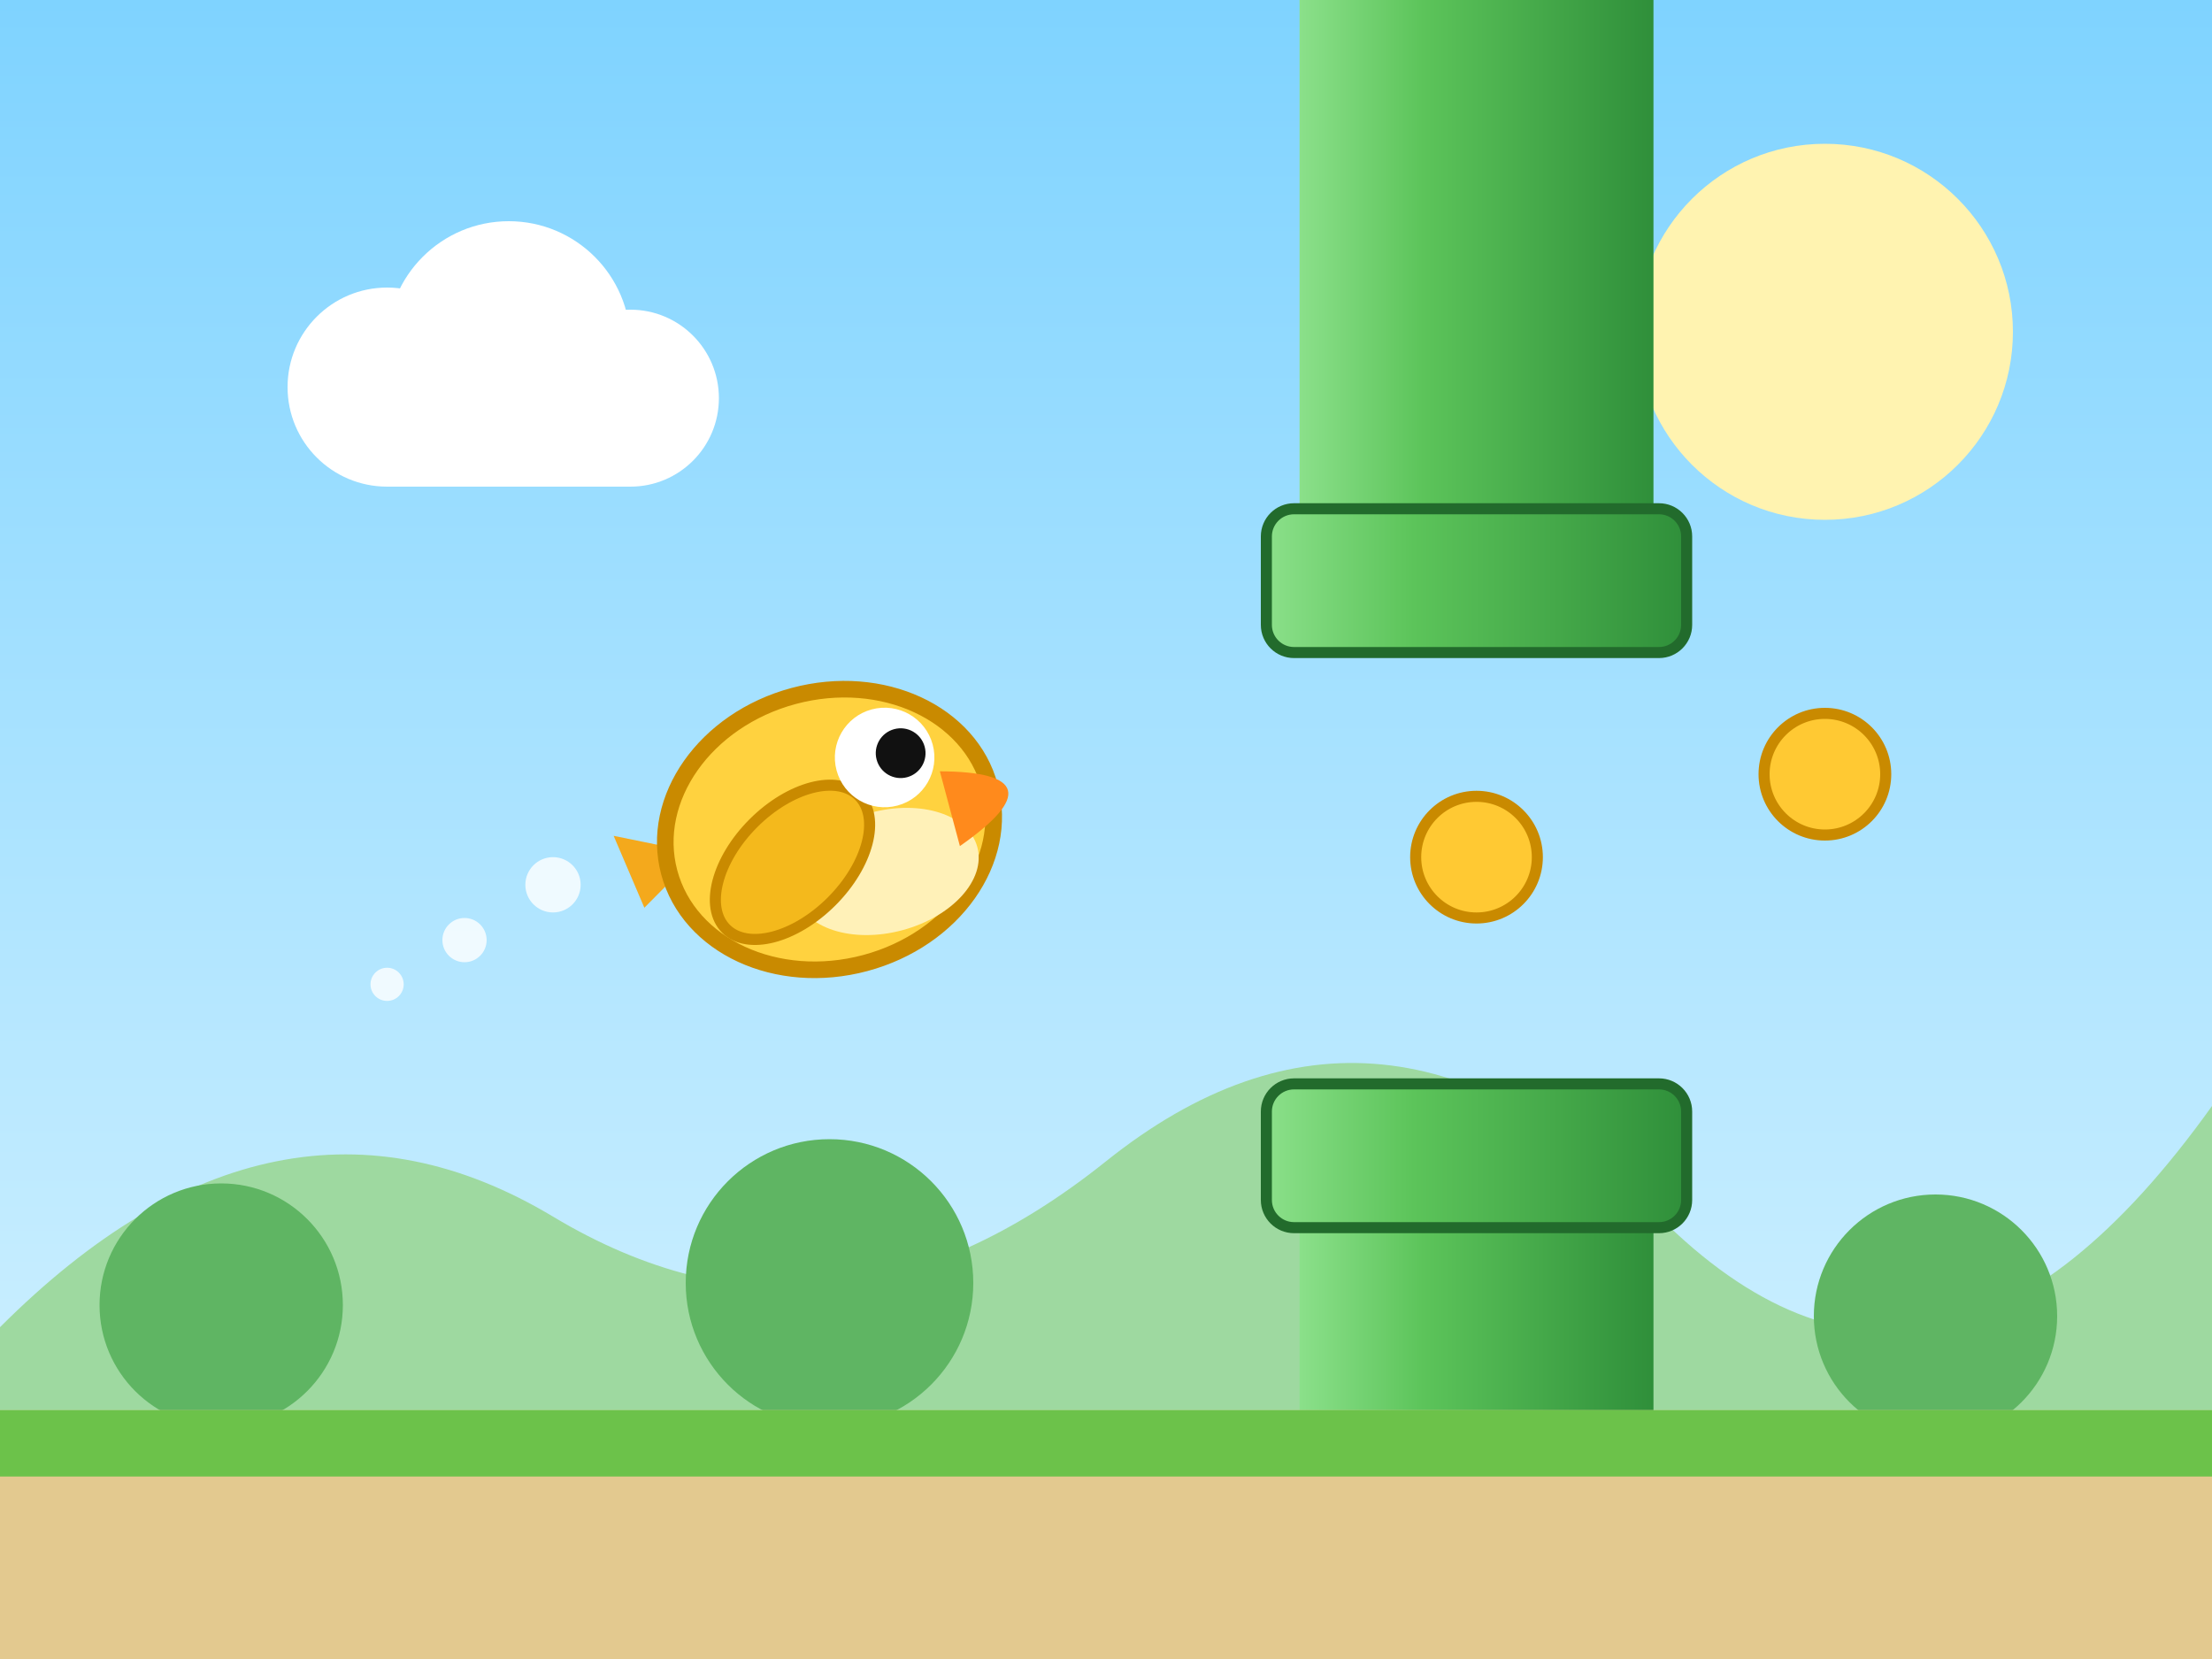
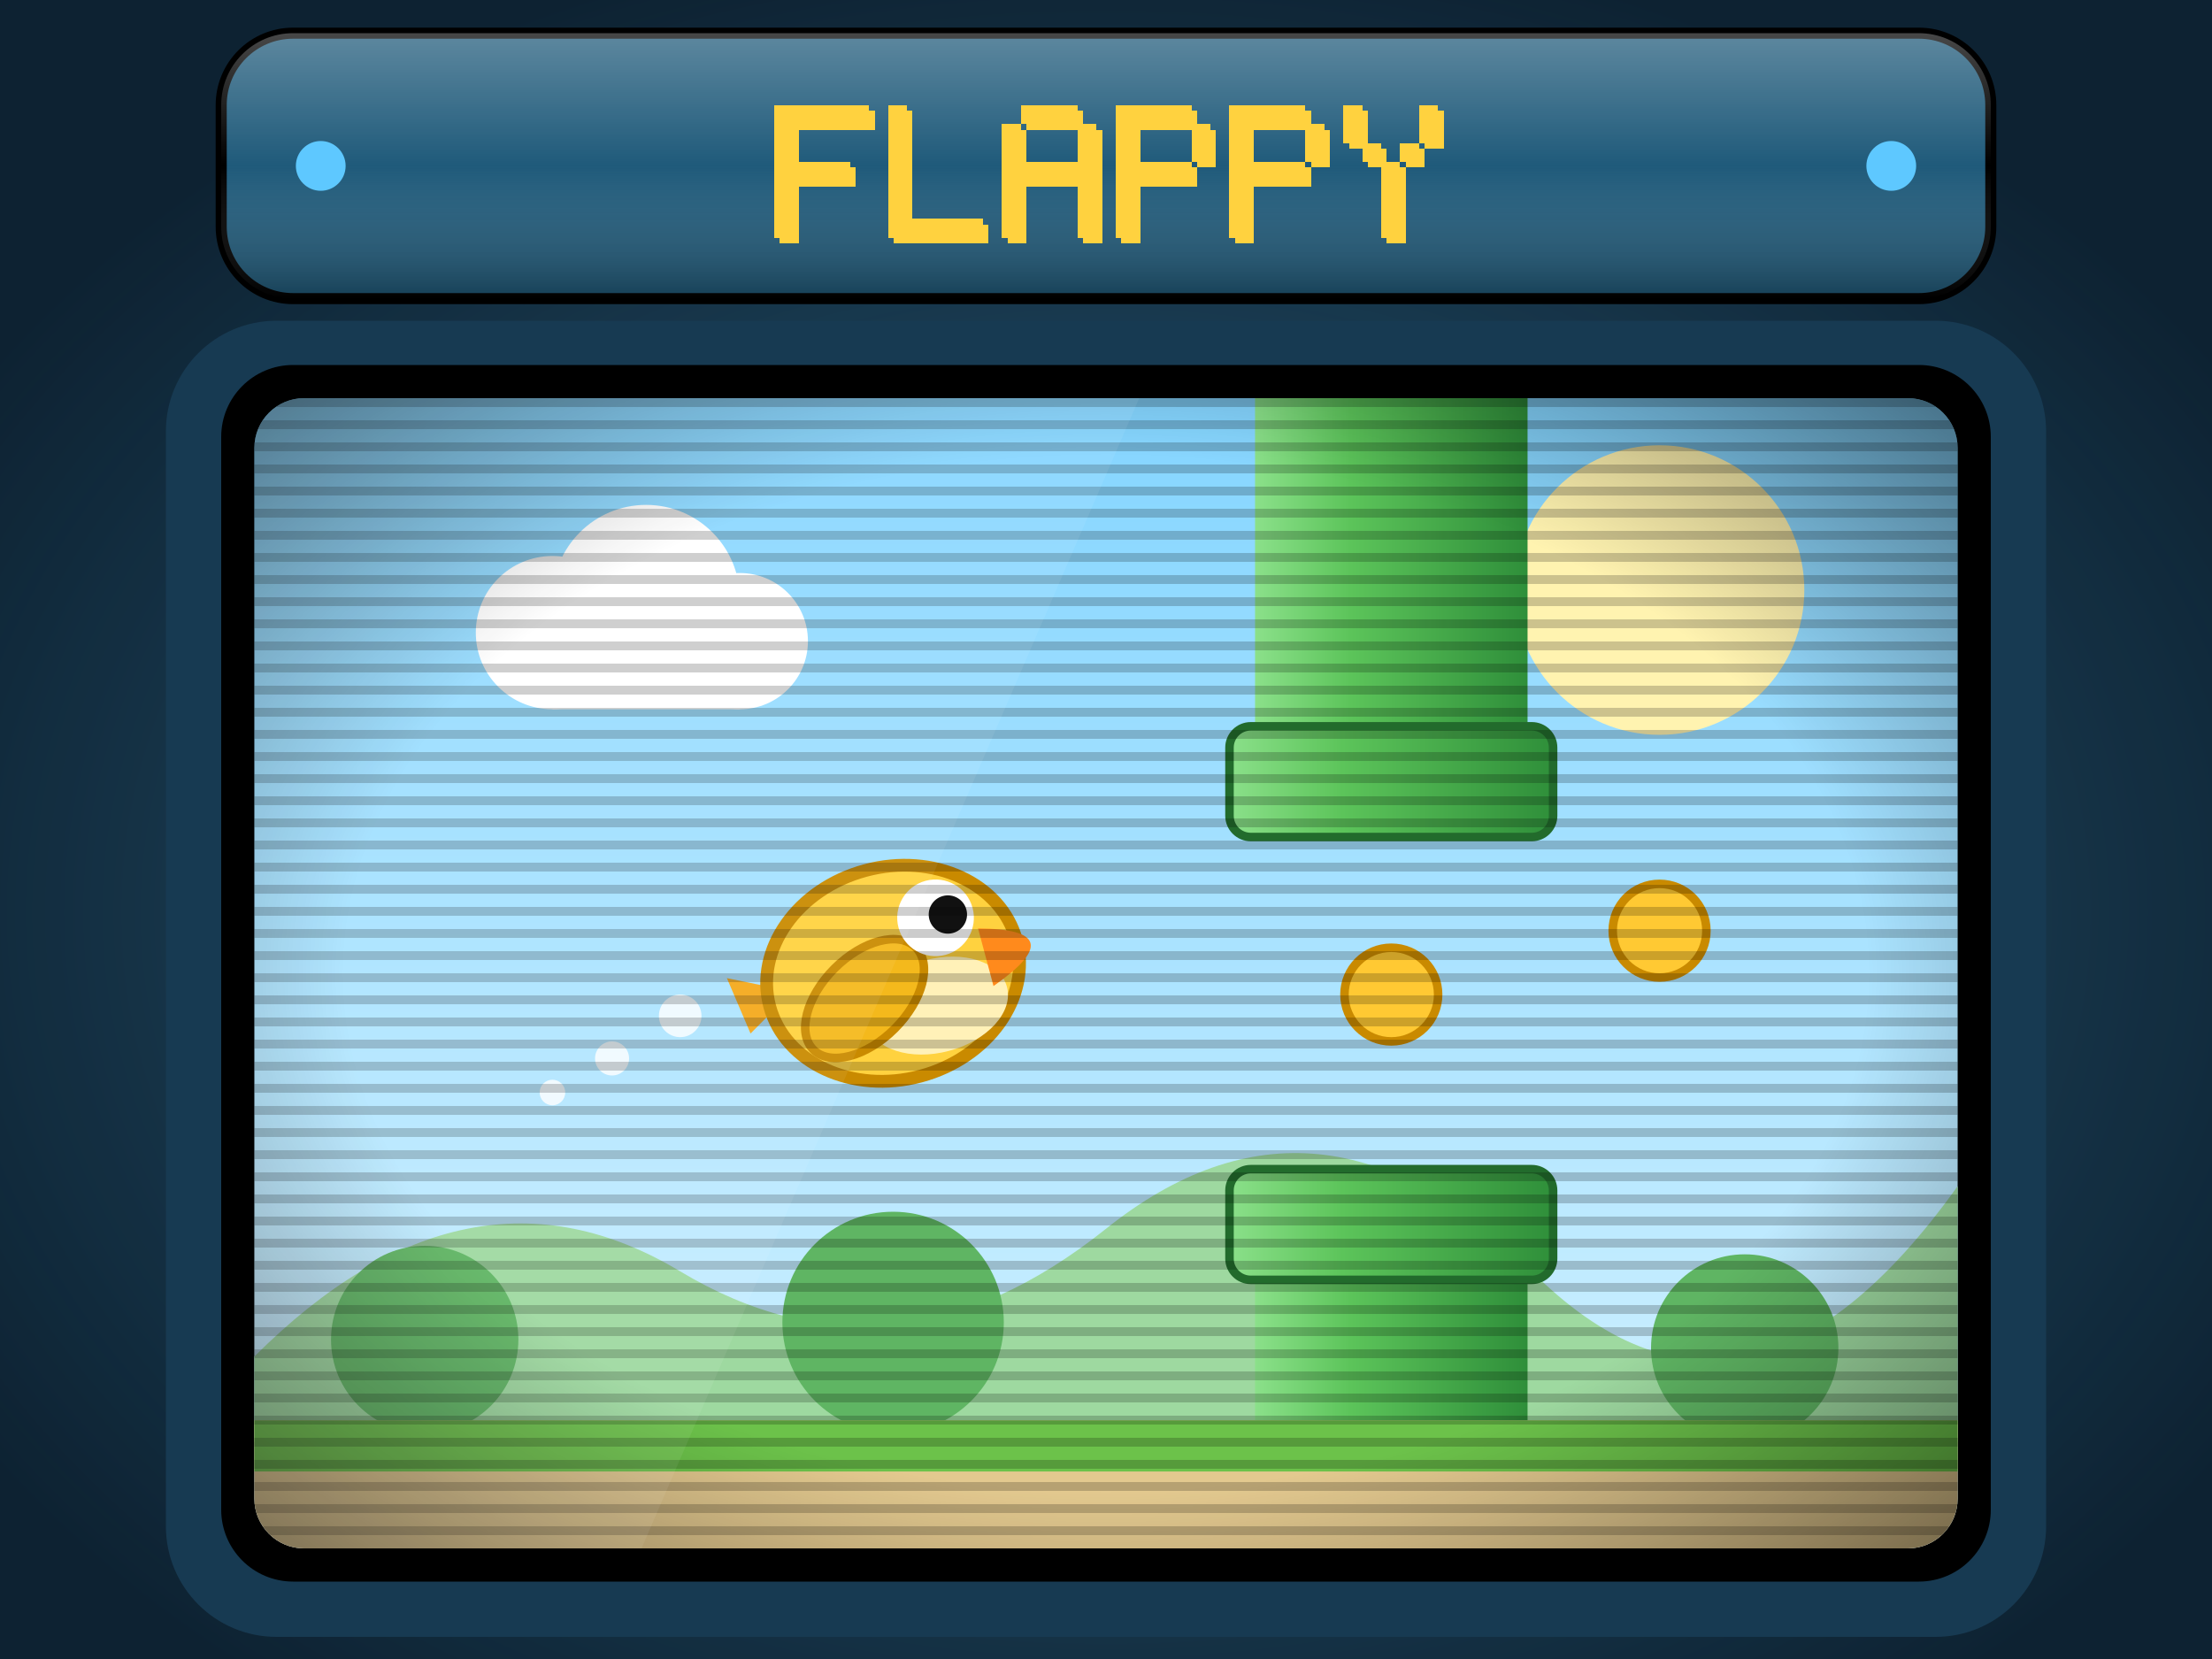
<svg xmlns="http://www.w3.org/2000/svg" viewBox="0 0 400 300">
  <defs>
-     <linearGradient id="s" x1="0" y1="0" x2="0" y2="1">
-       <stop offset="0" stop-color="#7fd3ff" />
-       <stop offset="1" stop-color="#d9f4ff" />
+     <radialGradient id="cg" cx=".5" cy=".55" r=".6">
+       <stop offset="0" stop-color="#5ec8ff" stop-opacity=".35" />
+       <stop offset="1" stop-color="#5ec8ff" stop-opacity="0" />
+     </radialGradient>
+     <linearGradient id="cm" x1="0" y1="0" x2="0" y2="1">
+       <stop offset="0" stop-color="#fff" stop-opacity=".28" />
+       <stop offset=".5" stop-color="#fff" stop-opacity="0" />
+       <stop offset="1" stop-color="#000" stop-opacity=".3" />
    </linearGradient>
-     <linearGradient id="p" x1="0" y1="0" x2="1" y2="0">
-       <stop offset="0" stop-color="#8be08a" />
-       <stop offset=".35" stop-color="#5cc45a" />
-       <stop offset="1" stop-color="#2f8f3a" />
-     </linearGradient>
+     <pattern id="cs" width="4" height="4" patternUnits="userSpaceOnUse">
+       <rect width="4" height="1.6" fill="#000" opacity=".2" />
+     </pattern>
+     <radialGradient id="cv" cx=".5" cy=".5" r=".72">
+       <stop offset=".62" stop-color="#000" stop-opacity="0" />
+       <stop offset="1" stop-color="#000" stop-opacity=".5" />
+     </radialGradient>
+     <clipPath id="cc">
+       <rect x="46" y="72" width="308" height="208" rx="9" />
+     </clipPath>
  </defs>
-   <rect width="400" height="300" fill="url(#s)" />
-   <circle cx="330" cy="60" r="34" fill="#fff3b0" />
-   <g fill="#fff">
-     <circle cx="70" cy="70" r="18" />
-     <circle cx="92" cy="62" r="22" />
-     <circle cx="114" cy="72" r="16" />
-     <rect x="70" y="70" width="44" height="18" />
+   <rect width="400" height="300" fill="#0d2232" />
+   <rect width="400" height="300" fill="url(#cg)" />
+   <rect x="30" y="58" width="340" height="238" rx="20" fill="#173a52" />
+   <rect x="40" y="66" width="320" height="220" rx="13" fill="#000" />
+   <g clip-path="url(#cc)">
+     <g transform="translate(46 60.5) scale(0.77)">
+       <defs>
+         <linearGradient id="os" x1="0" y1="0" x2="0" y2="1">
+           <stop offset="0" stop-color="#7fd3ff" />
+           <stop offset="1" stop-color="#d9f4ff" />
+         </linearGradient>
+         <linearGradient id="op" x1="0" y1="0" x2="1" y2="0">
+           <stop offset="0" stop-color="#8be08a" />
+           <stop offset=".35" stop-color="#5cc45a" />
+           <stop offset="1" stop-color="#2f8f3a" />
+         </linearGradient>
+       </defs>
+       <rect width="400" height="300" fill="url(#os)" />
+       <circle cx="330" cy="60" r="34" fill="#fff3b0" />
+       <g fill="#fff">
+         <circle cx="70" cy="70" r="18" />
+         <circle cx="92" cy="62" r="22" />
+         <circle cx="114" cy="72" r="16" />
+         <rect x="70" y="70" width="44" height="18" />
+       </g>
+       <path d="M0 240q50-50 100-20t100-10 100 10 100-20v60H0z" fill="#9ed9a0" />
+       <g fill="#5fb563">
+         <circle cx="40" cy="236" r="22" />
+         <circle cx="150" cy="232" r="26" />
+         <circle cx="350" cy="238" r="22" />
+       </g>
+       <rect x="235" y="-10" width="64" height="120" fill="url(#op)" />
+       <rect x="229" y="92" width="76" height="26" rx="5" fill="url(#op)" stroke="#226b2c" stroke-width="2" />
+       <rect x="235" y="200" width="64" height="60" fill="url(#op)" />
+       <rect x="229" y="196" width="76" height="26" rx="5" fill="url(#op)" stroke="#226b2c" stroke-width="2" />
+       <rect y="255" width="400" height="45" fill="#e3c98f" />
+       <rect y="255" width="400" height="12" fill="#6cc24a" />
+       <g transform="translate(150 150) rotate(-15)">
+         <path d="M-24-2l-14-7 2 14z" fill="#f4a91c" />
+         <ellipse rx="30" ry="25" fill="#ffd23f" stroke="#c98a00" stroke-width="3" />
+         <ellipse cx="8" cy="10" rx="17" ry="11" fill="#fff1b8" />
+         <ellipse cx="-8" cy="4" rx="17" ry="10" fill="#f4b91c" stroke="#c98a00" stroke-width="2" transform="rotate(-30 -8 4)" />
+         <circle cx="13" cy="-10" r="9" fill="#fff" />
+         <circle cx="16" cy="-10" r="4.5" fill="#111" />
+         <path d="M22-5q22 6 0 14z" fill="#ff8a1c" />
+       </g>
+       <g fill="#ffc933" stroke="#c98a00" stroke-width="2">
+         <circle cx="267" cy="155" r="11" />
+         <circle cx="330" cy="140" r="11" />
+       </g>
+       <g fill="#fff" opacity=".8">
+         <circle cx="100" cy="160" r="5" />
+         <circle cx="84" cy="170" r="4" />
+         <circle cx="70" cy="178" r="3" />
+       </g>
+     </g>
+     <rect x="46" y="72" width="308" height="208" fill="url(#cs)" />
+     <rect x="46" y="72" width="308" height="208" fill="url(#cv)" />
+     <path d="M46 72h160l-90 208H46z" fill="#fff" opacity=".06" />
  </g>
-   <path d="M0 240q50-50 100-20t100-10 100 10 100-20v60H0z" fill="#9ed9a0" />
-   <g fill="#5fb563">
-     <circle cx="40" cy="236" r="22" />
-     <circle cx="150" cy="232" r="26" />
-     <circle cx="350" cy="238" r="22" />
-   </g>
-   <rect x="235" y="-10" width="64" height="120" fill="url(#p)" />
-   <rect x="229" y="92" width="76" height="26" rx="5" fill="url(#p)" stroke="#226b2c" stroke-width="2" />
-   <rect x="235" y="200" width="64" height="60" fill="url(#p)" />
-   <rect x="229" y="196" width="76" height="26" rx="5" fill="url(#p)" stroke="#226b2c" stroke-width="2" />
-   <rect y="255" width="400" height="45" fill="#e3c98f" />
-   <rect y="255" width="400" height="12" fill="#6cc24a" />
-   <g transform="translate(150 150) rotate(-15)">
-     <path d="M-24-2l-14-7 2 14z" fill="#f4a91c" />
-     <ellipse rx="30" ry="25" fill="#ffd23f" stroke="#c98a00" stroke-width="3" />
-     <ellipse cx="8" cy="10" rx="17" ry="11" fill="#fff1b8" />
-     <ellipse cx="-8" cy="4" rx="17" ry="10" fill="#f4b91c" stroke="#c98a00" stroke-width="2" transform="rotate(-30 -8 4)" />
-     <circle cx="13" cy="-10" r="9" fill="#fff" />
-     <circle cx="16" cy="-10" r="4.5" fill="#111" />
-     <path d="M22-5q22 6 0 14z" fill="#ff8a1c" />
-   </g>
-   <g fill="#ffc933" stroke="#c98a00" stroke-width="2">
-     <circle cx="267" cy="155" r="11" />
-     <circle cx="330" cy="140" r="11" />
-   </g>
-   <g fill="#fff" opacity=".8">
-     <circle cx="100" cy="160" r="5" />
-     <circle cx="84" cy="170" r="4" />
-     <circle cx="70" cy="178" r="3" />
+   <rect x="40" y="6" width="320" height="48" rx="13" fill="#1f5a7a" stroke="#000" stroke-width="2" />
+   <rect x="40" y="6" width="320" height="48" rx="13" fill="url(#cm)" />
+   <circle cx="58" cy="30" r="4.5" fill="#5ec8ff" />
+   <circle cx="342" cy="30" r="4.5" fill="#5ec8ff" />
+   <g transform="translate(140.0 19.0) scale(3.43)" fill="none" stroke-width="1" shape-rendering="crispEdges">
+     <use href="#tt" stroke="#3a2a10" transform="translate(.3 .3)" />
+     <path id="tt" d="M0 0.5h5M0 1.5h1M0 2.5h1M0 3.5h4M0 4.5h1M0 5.5h1M0 6.5h1M6 0.5h1M6 1.5h1M6 2.5h1M6 3.5h1M6 4.5h1M6 5.5h1M6 6.5h5M13 0.5h3M12 1.5h1M16 1.5h1M12 2.5h1M16 2.5h1M12 3.5h5M12 4.5h1M16 4.5h1M12 5.5h1M16 5.5h1M12 6.5h1M16 6.5h1M18 0.5h4M18 1.5h1M22 1.5h1M18 2.5h1M22 2.5h1M18 3.5h4M18 4.5h1M18 5.5h1M18 6.5h1M24 0.5h4M24 1.5h1M28 1.5h1M24 2.5h1M28 2.5h1M24 3.5h4M24 4.5h1M24 5.5h1M24 6.5h1M30 0.5h1M34 0.5h1M30 1.5h1M34 1.5h1M31 2.5h1M33 2.5h1M32 3.5h1M32 4.5h1M32 5.5h1M32 6.5h1" stroke="#ffd23f" />
  </g>
</svg>
